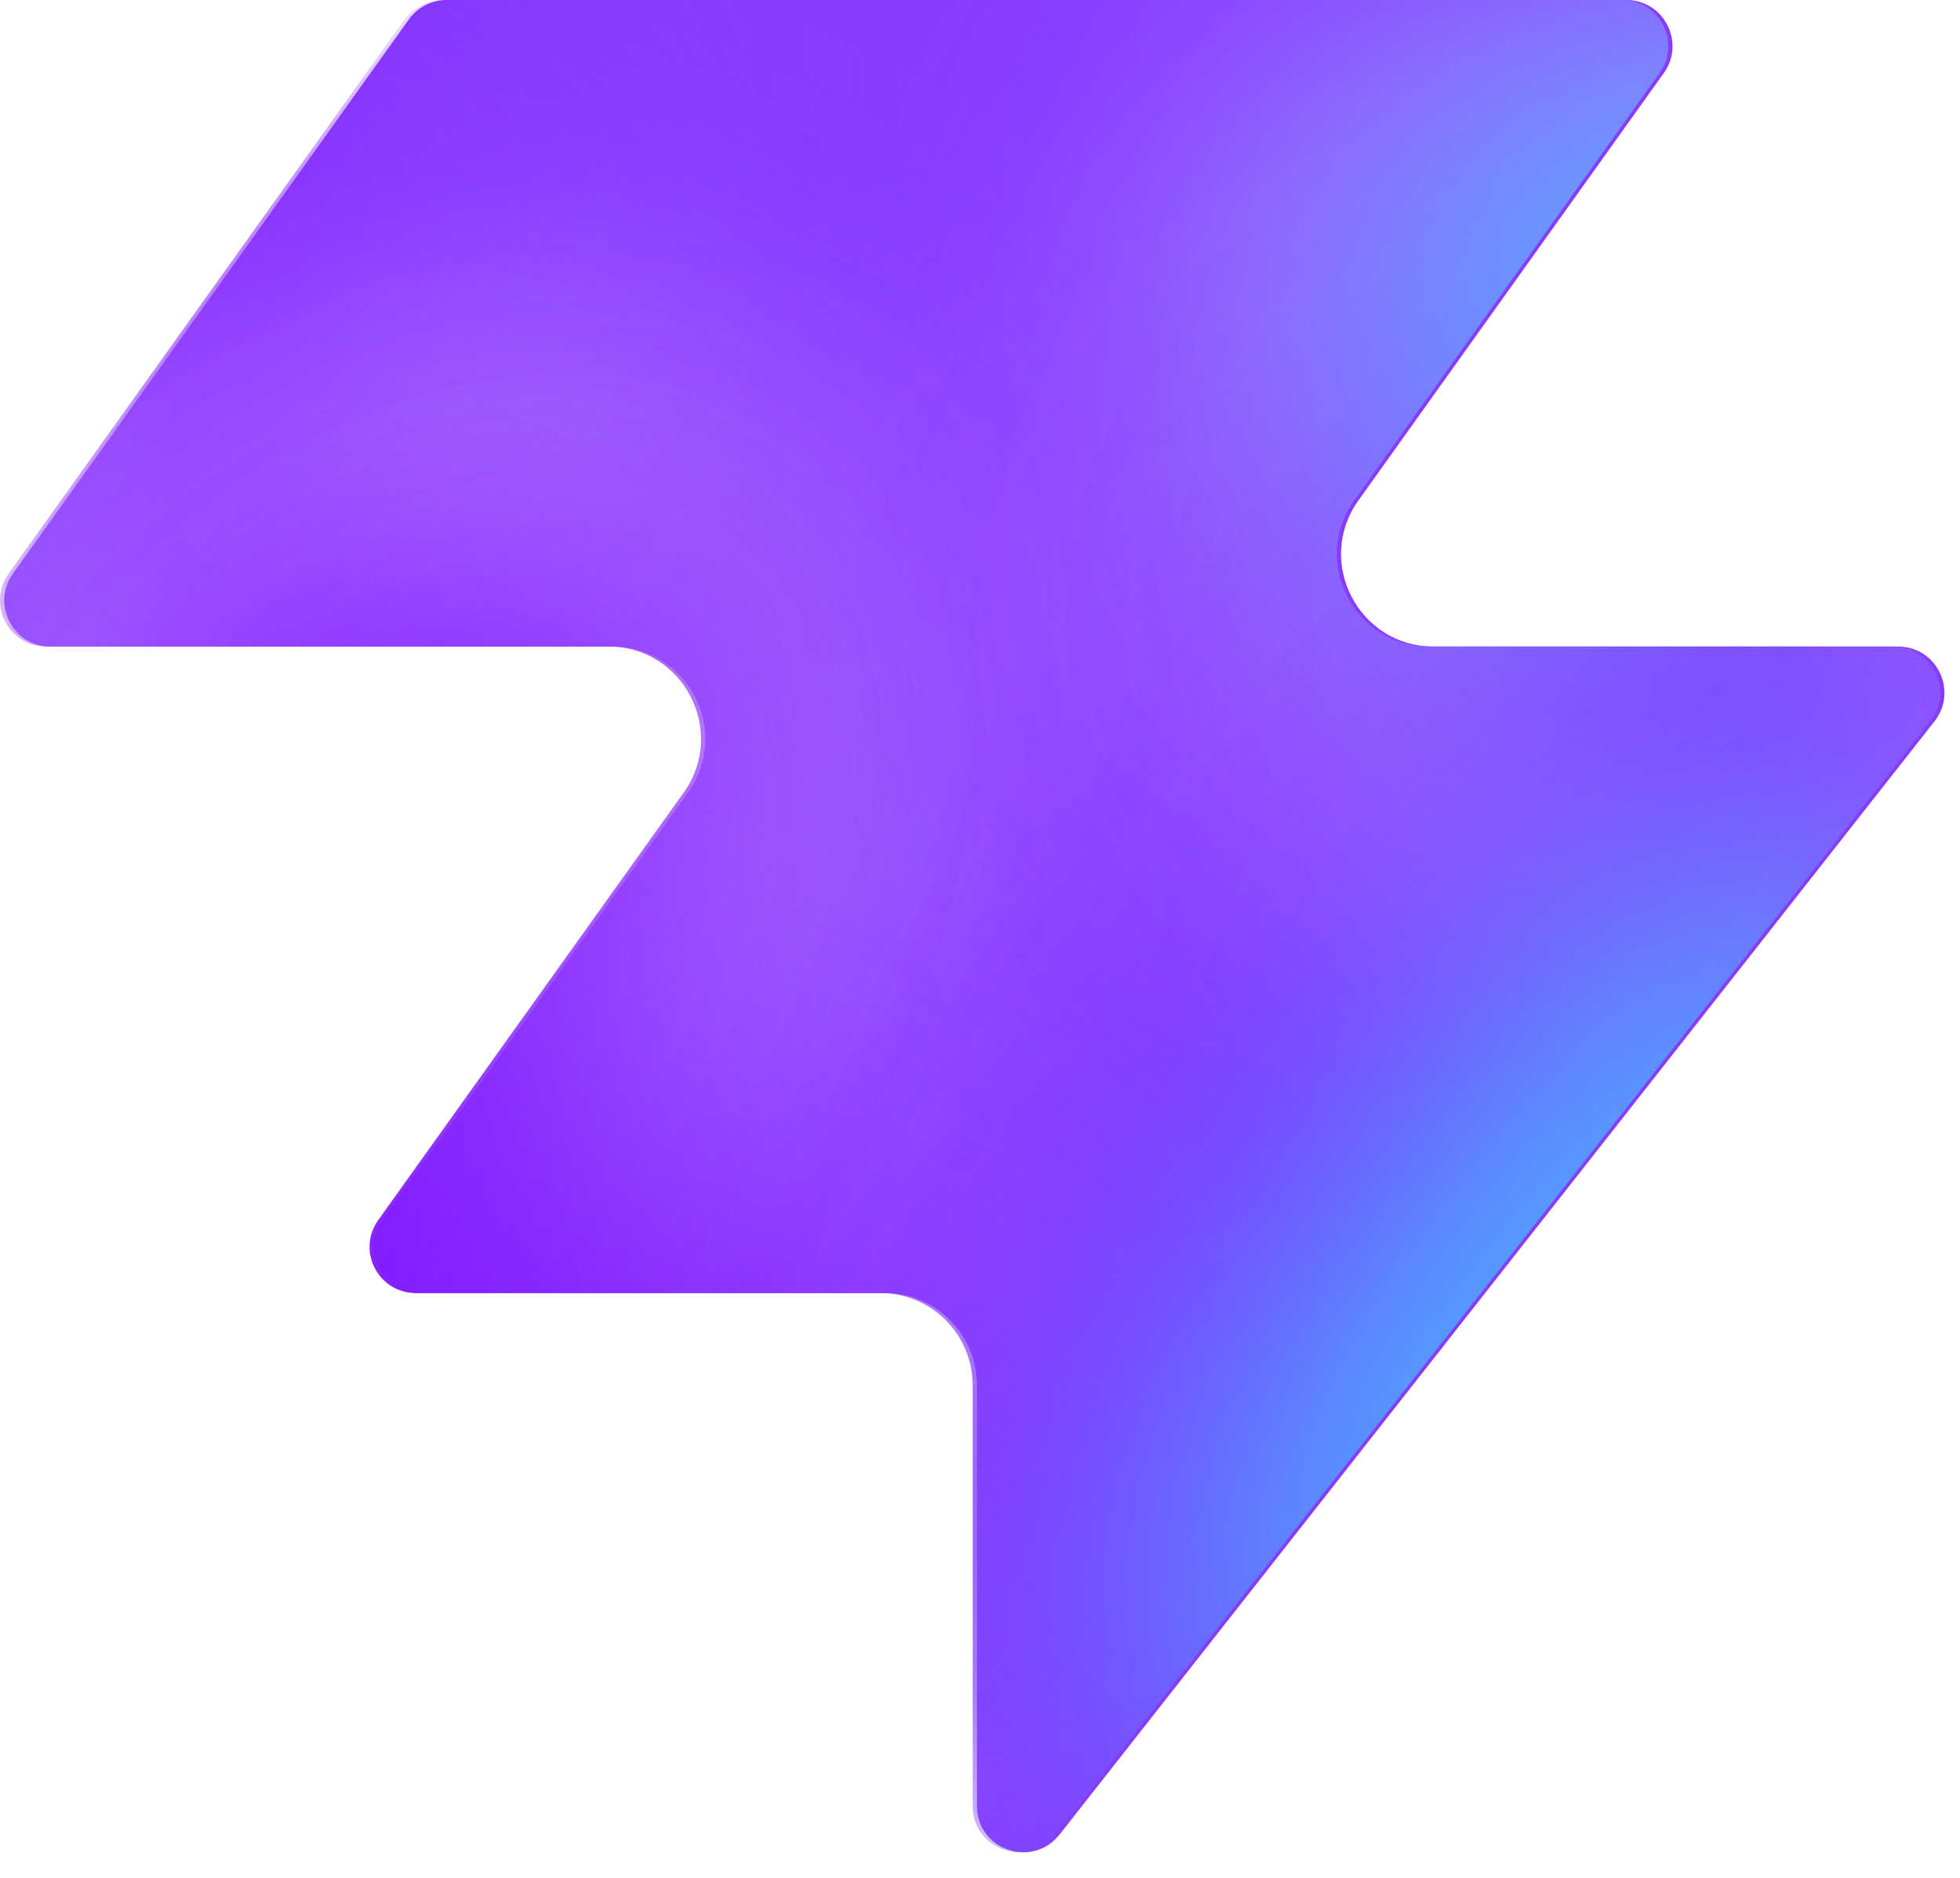
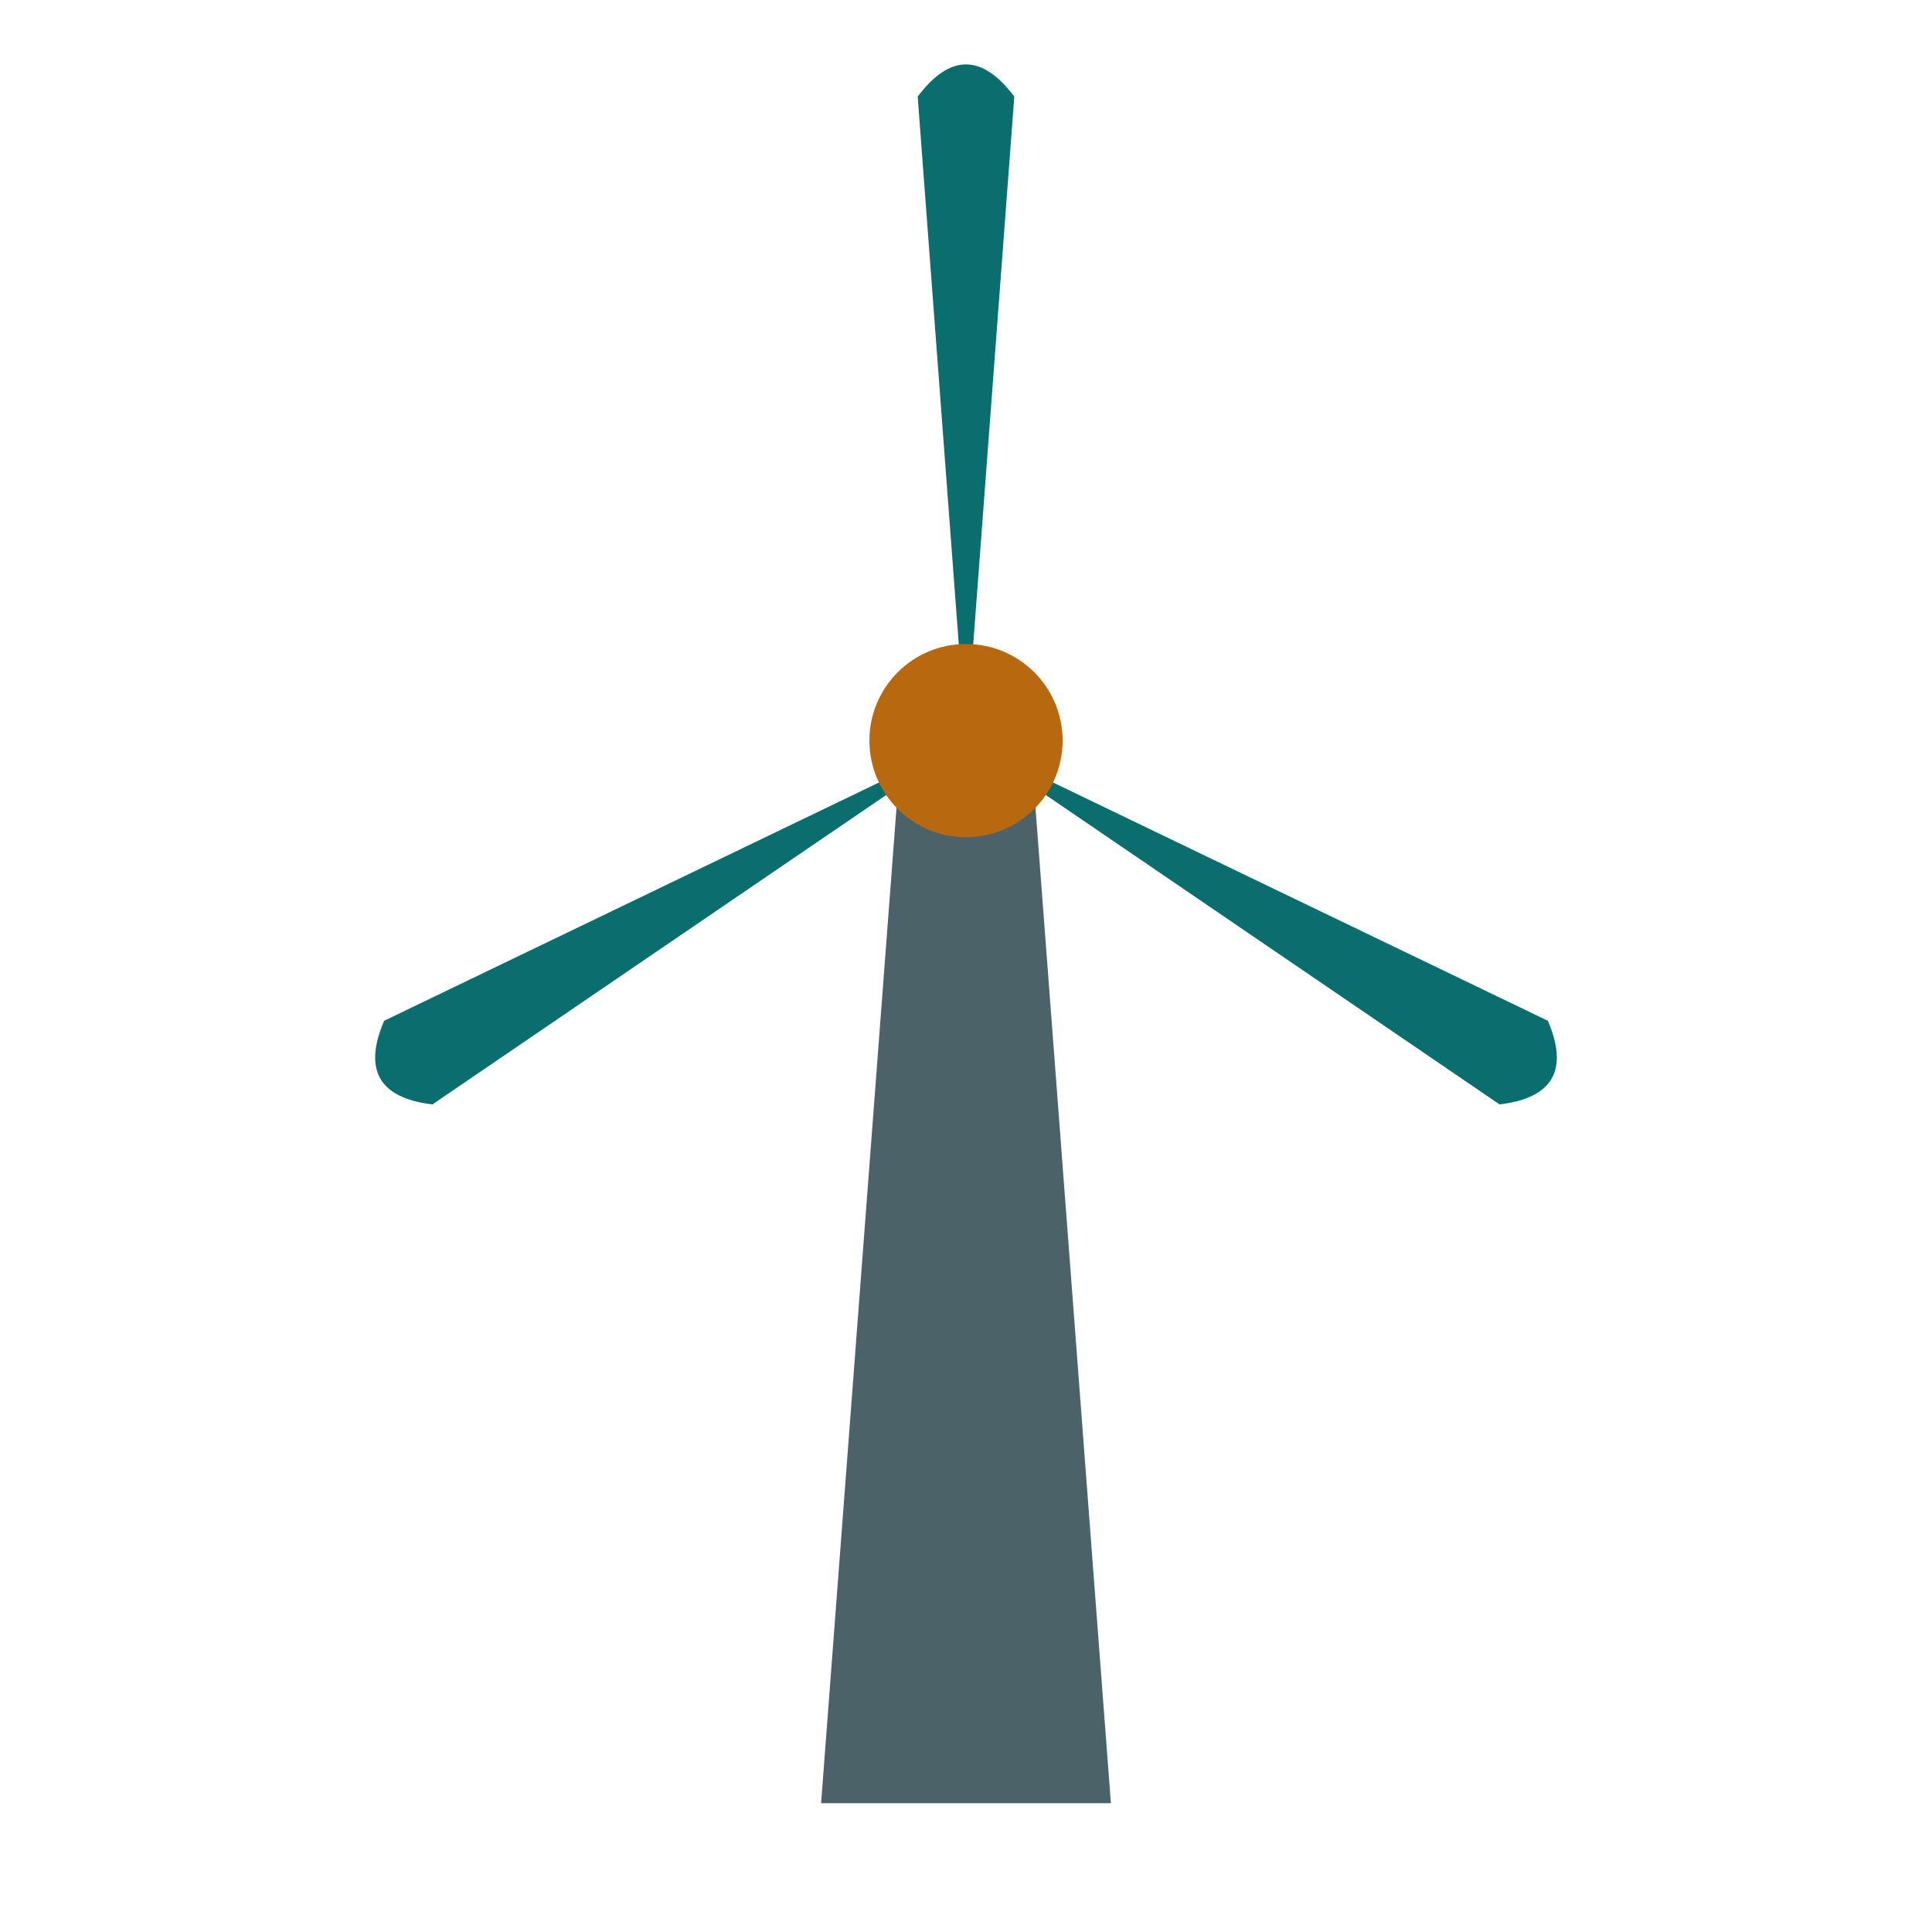
- <svg xmlns="http://www.w3.org/2000/svg" width="48" height="46" fill="none" viewBox="0 0 48 46">
-   <path fill="#863bff" d="M25.946 44.938c-.664.845-2.021.375-2.021-.698V33.937a2.26 2.26 0 0 0-2.262-2.262H10.287c-.92 0-1.456-1.04-.92-1.788l7.48-10.471c1.07-1.497 0-3.578-1.842-3.578H1.237c-.92 0-1.456-1.04-.92-1.788L10.013.474c.214-.297.556-.474.92-.474h28.894c.92 0 1.456 1.04.92 1.788l-7.48 10.471c-1.07 1.498 0 3.579 1.842 3.579h11.377c.943 0 1.473 1.088.89 1.83L25.947 44.94z" style="fill:#863bff;fill:color(display-p3 .525 .23 1);fill-opacity:1" />
-   <mask id="a" width="48" height="46" x="0" y="0" maskUnits="userSpaceOnUse" style="mask-type:alpha">
-     <path fill="#000" d="M25.842 44.938c-.664.844-2.021.375-2.021-.698V33.937a2.26 2.26 0 0 0-2.262-2.262H10.183c-.92 0-1.456-1.04-.92-1.788l7.48-10.471c1.07-1.498 0-3.579-1.842-3.579H1.133c-.92 0-1.456-1.04-.92-1.787L9.91.473c.214-.297.556-.474.92-.474h28.894c.92 0 1.456 1.04.92 1.788l-7.48 10.471c-1.07 1.498 0 3.578 1.842 3.578h11.377c.943 0 1.473 1.088.89 1.832L25.843 44.94z" style="fill:#000;fill-opacity:1" />
-   </mask>
-   <g mask="url(#a)">
-     <g filter="url(#b)">
-       <ellipse cx="5.508" cy="14.704" fill="#ede6ff" rx="5.508" ry="14.704" style="fill:#ede6ff;fill:color(display-p3 .927 .903 1);fill-opacity:1" transform="matrix(.00324 1 1 -.00324 -4.47 31.516)" />
-     </g>
-     <g filter="url(#c)">
-       <ellipse cx="10.399" cy="29.851" fill="#ede6ff" rx="10.399" ry="29.851" style="fill:#ede6ff;fill:color(display-p3 .927 .903 1);fill-opacity:1" transform="matrix(.00324 1 1 -.00324 -39.328 7.883)" />
-     </g>
-     <g filter="url(#d)">
-       <ellipse cx="5.508" cy="30.487" fill="#7e14ff" rx="5.508" ry="30.487" style="fill:#7e14ff;fill:color(display-p3 .492 .077 1);fill-opacity:1" transform="rotate(89.814 -25.913 -14.639)scale(1 -1)" />
-     </g>
-     <g filter="url(#e)">
-       <ellipse cx="5.508" cy="30.599" fill="#7e14ff" rx="5.508" ry="30.599" style="fill:#7e14ff;fill:color(display-p3 .492 .077 1);fill-opacity:1" transform="rotate(89.814 -32.644 -3.334)scale(1 -1)" />
-     </g>
-     <g filter="url(#f)">
-       <ellipse cx="5.508" cy="30.599" fill="#7e14ff" rx="5.508" ry="30.599" style="fill:#7e14ff;fill:color(display-p3 .492 .077 1);fill-opacity:1" transform="matrix(.00324 1 1 -.00324 -34.34 30.47)" />
-     </g>
-     <g filter="url(#g)">
-       <ellipse cx="14.072" cy="22.078" fill="#ede6ff" rx="14.072" ry="22.078" style="fill:#ede6ff;fill:color(display-p3 .927 .903 1);fill-opacity:1" transform="rotate(93.35 24.506 48.493)scale(-1 1)" />
-     </g>
-     <g filter="url(#h)">
-       <ellipse cx="3.47" cy="21.501" fill="#7e14ff" rx="3.47" ry="21.501" style="fill:#7e14ff;fill:color(display-p3 .492 .077 1);fill-opacity:1" transform="rotate(89.009 28.708 47.59)scale(-1 1)" />
-     </g>
-     <g filter="url(#i)">
-       <ellipse cx="3.47" cy="21.501" fill="#7e14ff" rx="3.47" ry="21.501" style="fill:#7e14ff;fill:color(display-p3 .492 .077 1);fill-opacity:1" transform="rotate(89.009 28.708 47.59)scale(-1 1)" />
-     </g>
-     <g filter="url(#j)">
-       <ellipse cx=".387" cy="8.972" fill="#7e14ff" rx="4.407" ry="29.108" style="fill:#7e14ff;fill:color(display-p3 .492 .077 1);fill-opacity:1" transform="rotate(39.51 .387 8.972)" />
-     </g>
-     <g filter="url(#k)">
-       <ellipse cx="47.523" cy="-6.092" fill="#7e14ff" rx="4.407" ry="29.108" style="fill:#7e14ff;fill:color(display-p3 .492 .077 1);fill-opacity:1" transform="rotate(37.892 47.523 -6.092)" />
-     </g>
-     <g filter="url(#l)">
-       <ellipse cx="41.412" cy="6.333" fill="#47bfff" rx="5.971" ry="9.665" style="fill:#47bfff;fill:color(display-p3 .28 .748 1);fill-opacity:1" transform="rotate(37.892 41.412 6.333)" />
-     </g>
-     <g filter="url(#m)">
-       <ellipse cx="-1.879" cy="38.332" fill="#7e14ff" rx="4.407" ry="29.108" style="fill:#7e14ff;fill:color(display-p3 .492 .077 1);fill-opacity:1" transform="rotate(37.892 -1.88 38.332)" />
-     </g>
-     <g filter="url(#n)">
-       <ellipse cx="-1.879" cy="38.332" fill="#7e14ff" rx="4.407" ry="29.108" style="fill:#7e14ff;fill:color(display-p3 .492 .077 1);fill-opacity:1" transform="rotate(37.892 -1.88 38.332)" />
-     </g>
-     <g filter="url(#o)">
-       <ellipse cx="35.651" cy="29.907" fill="#7e14ff" rx="4.407" ry="29.108" style="fill:#7e14ff;fill:color(display-p3 .492 .077 1);fill-opacity:1" transform="rotate(37.892 35.651 29.907)" />
-     </g>
-     <g filter="url(#p)">
-       <ellipse cx="38.418" cy="32.4" fill="#47bfff" rx="5.971" ry="15.297" style="fill:#47bfff;fill:color(display-p3 .28 .748 1);fill-opacity:1" transform="rotate(37.892 38.418 32.4)" />
-     </g>
+ <svg xmlns="http://www.w3.org/2000/svg" viewBox="0 0 120 120" width="120" height="120">
+   <path d="M56 46h8l5 66H51z" fill="#4b6368" />
+   <g transform-origin="60 46">
+     <path d="M60 46 57 6q3-4 6 0z" fill="#0b6e6e" />
+     <path d="M60 46 57 6q3-4 6 0z" fill="#0b6e6e" transform="rotate(120 60 46)" />
+     <path d="M60 46 57 6q3-4 6 0z" fill="#0b6e6e" transform="rotate(240 60 46)" />
  </g>
-   <defs>
-     <filter id="b" width="60.045" height="41.654" x="-19.77" y="16.149" color-interpolation-filters="sRGB" filterUnits="userSpaceOnUse">
-       <feFlood flood-opacity="0" result="BackgroundImageFix" />
-       <feBlend in="SourceGraphic" in2="BackgroundImageFix" result="shape" />
-       <feGaussianBlur result="effect1_foregroundBlur_2002_17158" stdDeviation="7.659" />
-     </filter>
-     <filter id="c" width="90.34" height="51.437" x="-54.613" y="-7.533" color-interpolation-filters="sRGB" filterUnits="userSpaceOnUse">
-       <feFlood flood-opacity="0" result="BackgroundImageFix" />
-       <feBlend in="SourceGraphic" in2="BackgroundImageFix" result="shape" />
-       <feGaussianBlur result="effect1_foregroundBlur_2002_17158" stdDeviation="7.659" />
-     </filter>
-     <filter id="d" width="79.355" height="29.4" x="-49.64" y="2.03" color-interpolation-filters="sRGB" filterUnits="userSpaceOnUse">
-       <feFlood flood-opacity="0" result="BackgroundImageFix" />
-       <feBlend in="SourceGraphic" in2="BackgroundImageFix" result="shape" />
-       <feGaussianBlur result="effect1_foregroundBlur_2002_17158" stdDeviation="4.596" />
-     </filter>
-     <filter id="e" width="79.579" height="29.4" x="-45.045" y="20.029" color-interpolation-filters="sRGB" filterUnits="userSpaceOnUse">
-       <feFlood flood-opacity="0" result="BackgroundImageFix" />
-       <feBlend in="SourceGraphic" in2="BackgroundImageFix" result="shape" />
-       <feGaussianBlur result="effect1_foregroundBlur_2002_17158" stdDeviation="4.596" />
-     </filter>
-     <filter id="f" width="79.579" height="29.4" x="-43.513" y="21.178" color-interpolation-filters="sRGB" filterUnits="userSpaceOnUse">
-       <feFlood flood-opacity="0" result="BackgroundImageFix" />
-       <feBlend in="SourceGraphic" in2="BackgroundImageFix" result="shape" />
-       <feGaussianBlur result="effect1_foregroundBlur_2002_17158" stdDeviation="4.596" />
-     </filter>
-     <filter id="g" width="74.749" height="58.852" x="15.756" y="-17.901" color-interpolation-filters="sRGB" filterUnits="userSpaceOnUse">
-       <feFlood flood-opacity="0" result="BackgroundImageFix" />
-       <feBlend in="SourceGraphic" in2="BackgroundImageFix" result="shape" />
-       <feGaussianBlur result="effect1_foregroundBlur_2002_17158" stdDeviation="7.659" />
-     </filter>
-     <filter id="h" width="61.377" height="25.362" x="23.548" y="2.284" color-interpolation-filters="sRGB" filterUnits="userSpaceOnUse">
-       <feFlood flood-opacity="0" result="BackgroundImageFix" />
-       <feBlend in="SourceGraphic" in2="BackgroundImageFix" result="shape" />
-       <feGaussianBlur result="effect1_foregroundBlur_2002_17158" stdDeviation="4.596" />
-     </filter>
-     <filter id="i" width="61.377" height="25.362" x="23.548" y="2.284" color-interpolation-filters="sRGB" filterUnits="userSpaceOnUse">
-       <feFlood flood-opacity="0" result="BackgroundImageFix" />
-       <feBlend in="SourceGraphic" in2="BackgroundImageFix" result="shape" />
-       <feGaussianBlur result="effect1_foregroundBlur_2002_17158" stdDeviation="4.596" />
-     </filter>
-     <filter id="j" width="56.045" height="63.649" x="-27.636" y="-22.853" color-interpolation-filters="sRGB" filterUnits="userSpaceOnUse">
-       <feFlood flood-opacity="0" result="BackgroundImageFix" />
-       <feBlend in="SourceGraphic" in2="BackgroundImageFix" result="shape" />
-       <feGaussianBlur result="effect1_foregroundBlur_2002_17158" stdDeviation="4.596" />
-     </filter>
-     <filter id="k" width="54.814" height="64.646" x="20.116" y="-38.415" color-interpolation-filters="sRGB" filterUnits="userSpaceOnUse">
-       <feFlood flood-opacity="0" result="BackgroundImageFix" />
-       <feBlend in="SourceGraphic" in2="BackgroundImageFix" result="shape" />
-       <feGaussianBlur result="effect1_foregroundBlur_2002_17158" stdDeviation="4.596" />
-     </filter>
-     <filter id="l" width="33.541" height="35.313" x="24.641" y="-11.323" color-interpolation-filters="sRGB" filterUnits="userSpaceOnUse">
-       <feFlood flood-opacity="0" result="BackgroundImageFix" />
-       <feBlend in="SourceGraphic" in2="BackgroundImageFix" result="shape" />
-       <feGaussianBlur result="effect1_foregroundBlur_2002_17158" stdDeviation="4.596" />
-     </filter>
-     <filter id="m" width="54.814" height="64.646" x="-29.286" y="6.009" color-interpolation-filters="sRGB" filterUnits="userSpaceOnUse">
-       <feFlood flood-opacity="0" result="BackgroundImageFix" />
-       <feBlend in="SourceGraphic" in2="BackgroundImageFix" result="shape" />
-       <feGaussianBlur result="effect1_foregroundBlur_2002_17158" stdDeviation="4.596" />
-     </filter>
-     <filter id="n" width="54.814" height="64.646" x="-29.286" y="6.009" color-interpolation-filters="sRGB" filterUnits="userSpaceOnUse">
-       <feFlood flood-opacity="0" result="BackgroundImageFix" />
-       <feBlend in="SourceGraphic" in2="BackgroundImageFix" result="shape" />
-       <feGaussianBlur result="effect1_foregroundBlur_2002_17158" stdDeviation="4.596" />
-     </filter>
-     <filter id="o" width="54.814" height="64.646" x="8.244" y="-2.416" color-interpolation-filters="sRGB" filterUnits="userSpaceOnUse">
-       <feFlood flood-opacity="0" result="BackgroundImageFix" />
-       <feBlend in="SourceGraphic" in2="BackgroundImageFix" result="shape" />
-       <feGaussianBlur result="effect1_foregroundBlur_2002_17158" stdDeviation="4.596" />
-     </filter>
-     <filter id="p" width="39.409" height="43.623" x="18.713" y="10.588" color-interpolation-filters="sRGB" filterUnits="userSpaceOnUse">
-       <feFlood flood-opacity="0" result="BackgroundImageFix" />
-       <feBlend in="SourceGraphic" in2="BackgroundImageFix" result="shape" />
-       <feGaussianBlur result="effect1_foregroundBlur_2002_17158" stdDeviation="4.596" />
-     </filter>
-   </defs>
+   <circle cx="60" cy="46" r="6" fill="#b8680f" />
</svg>
